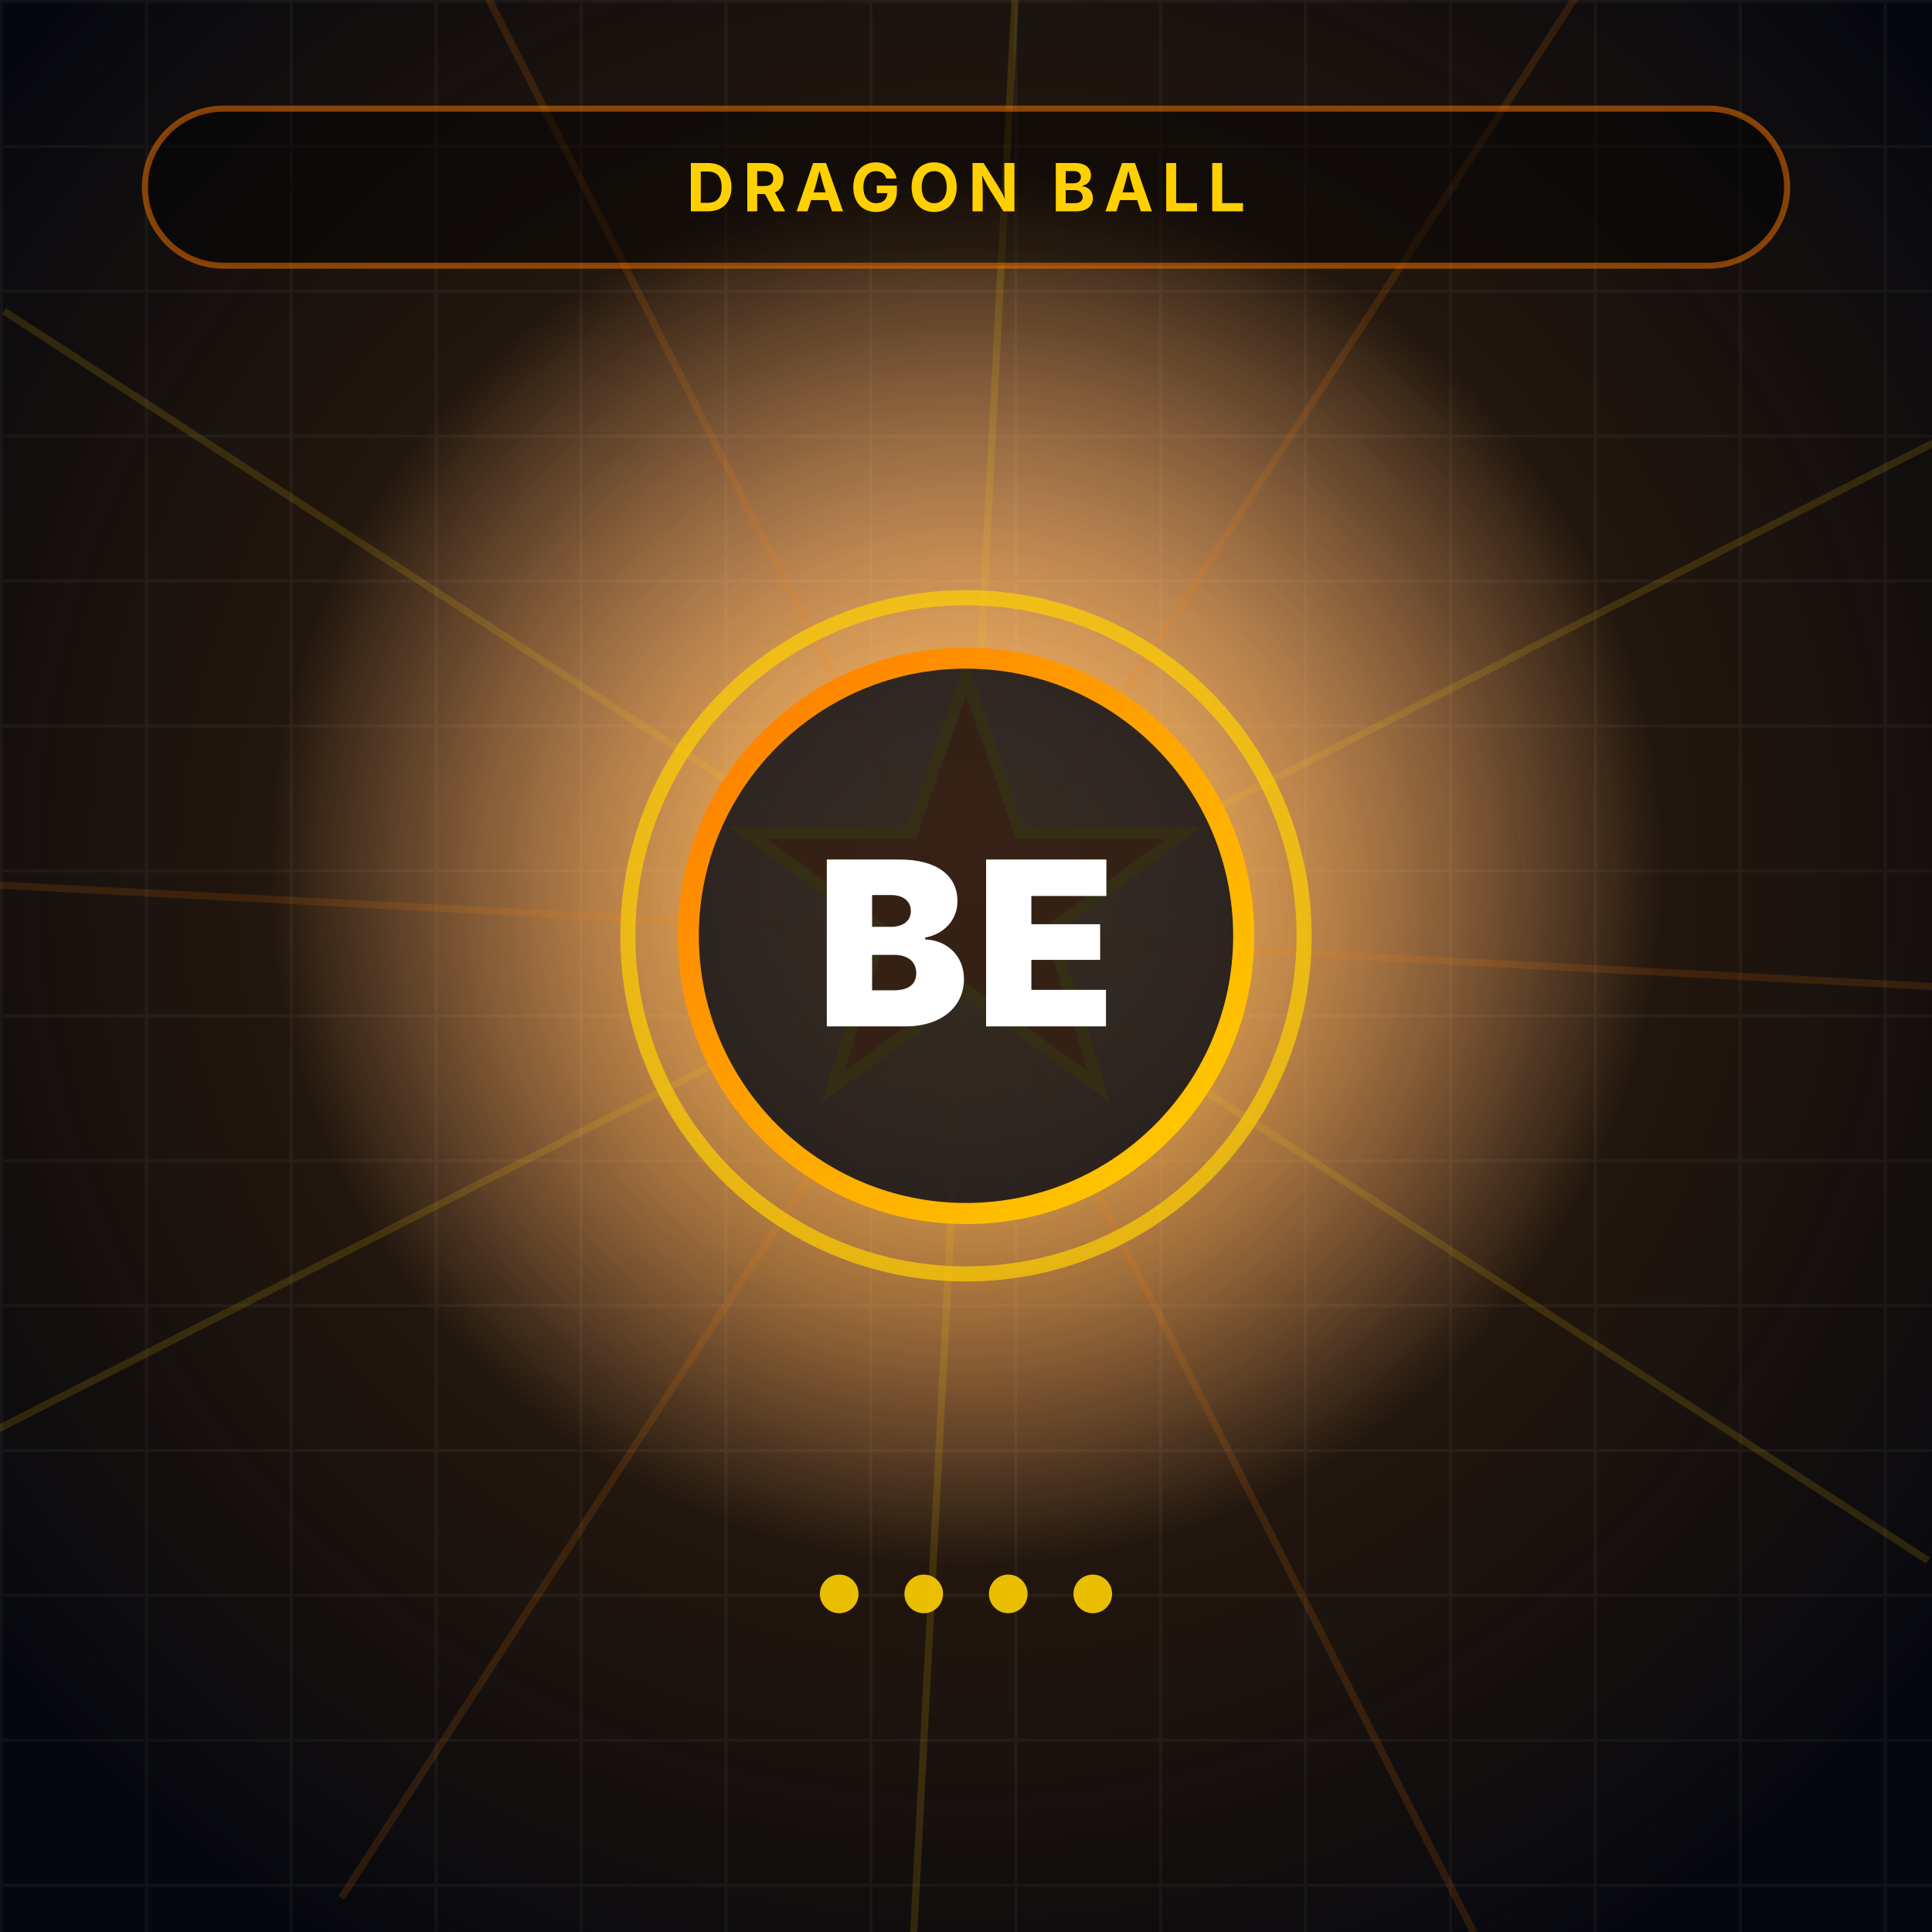
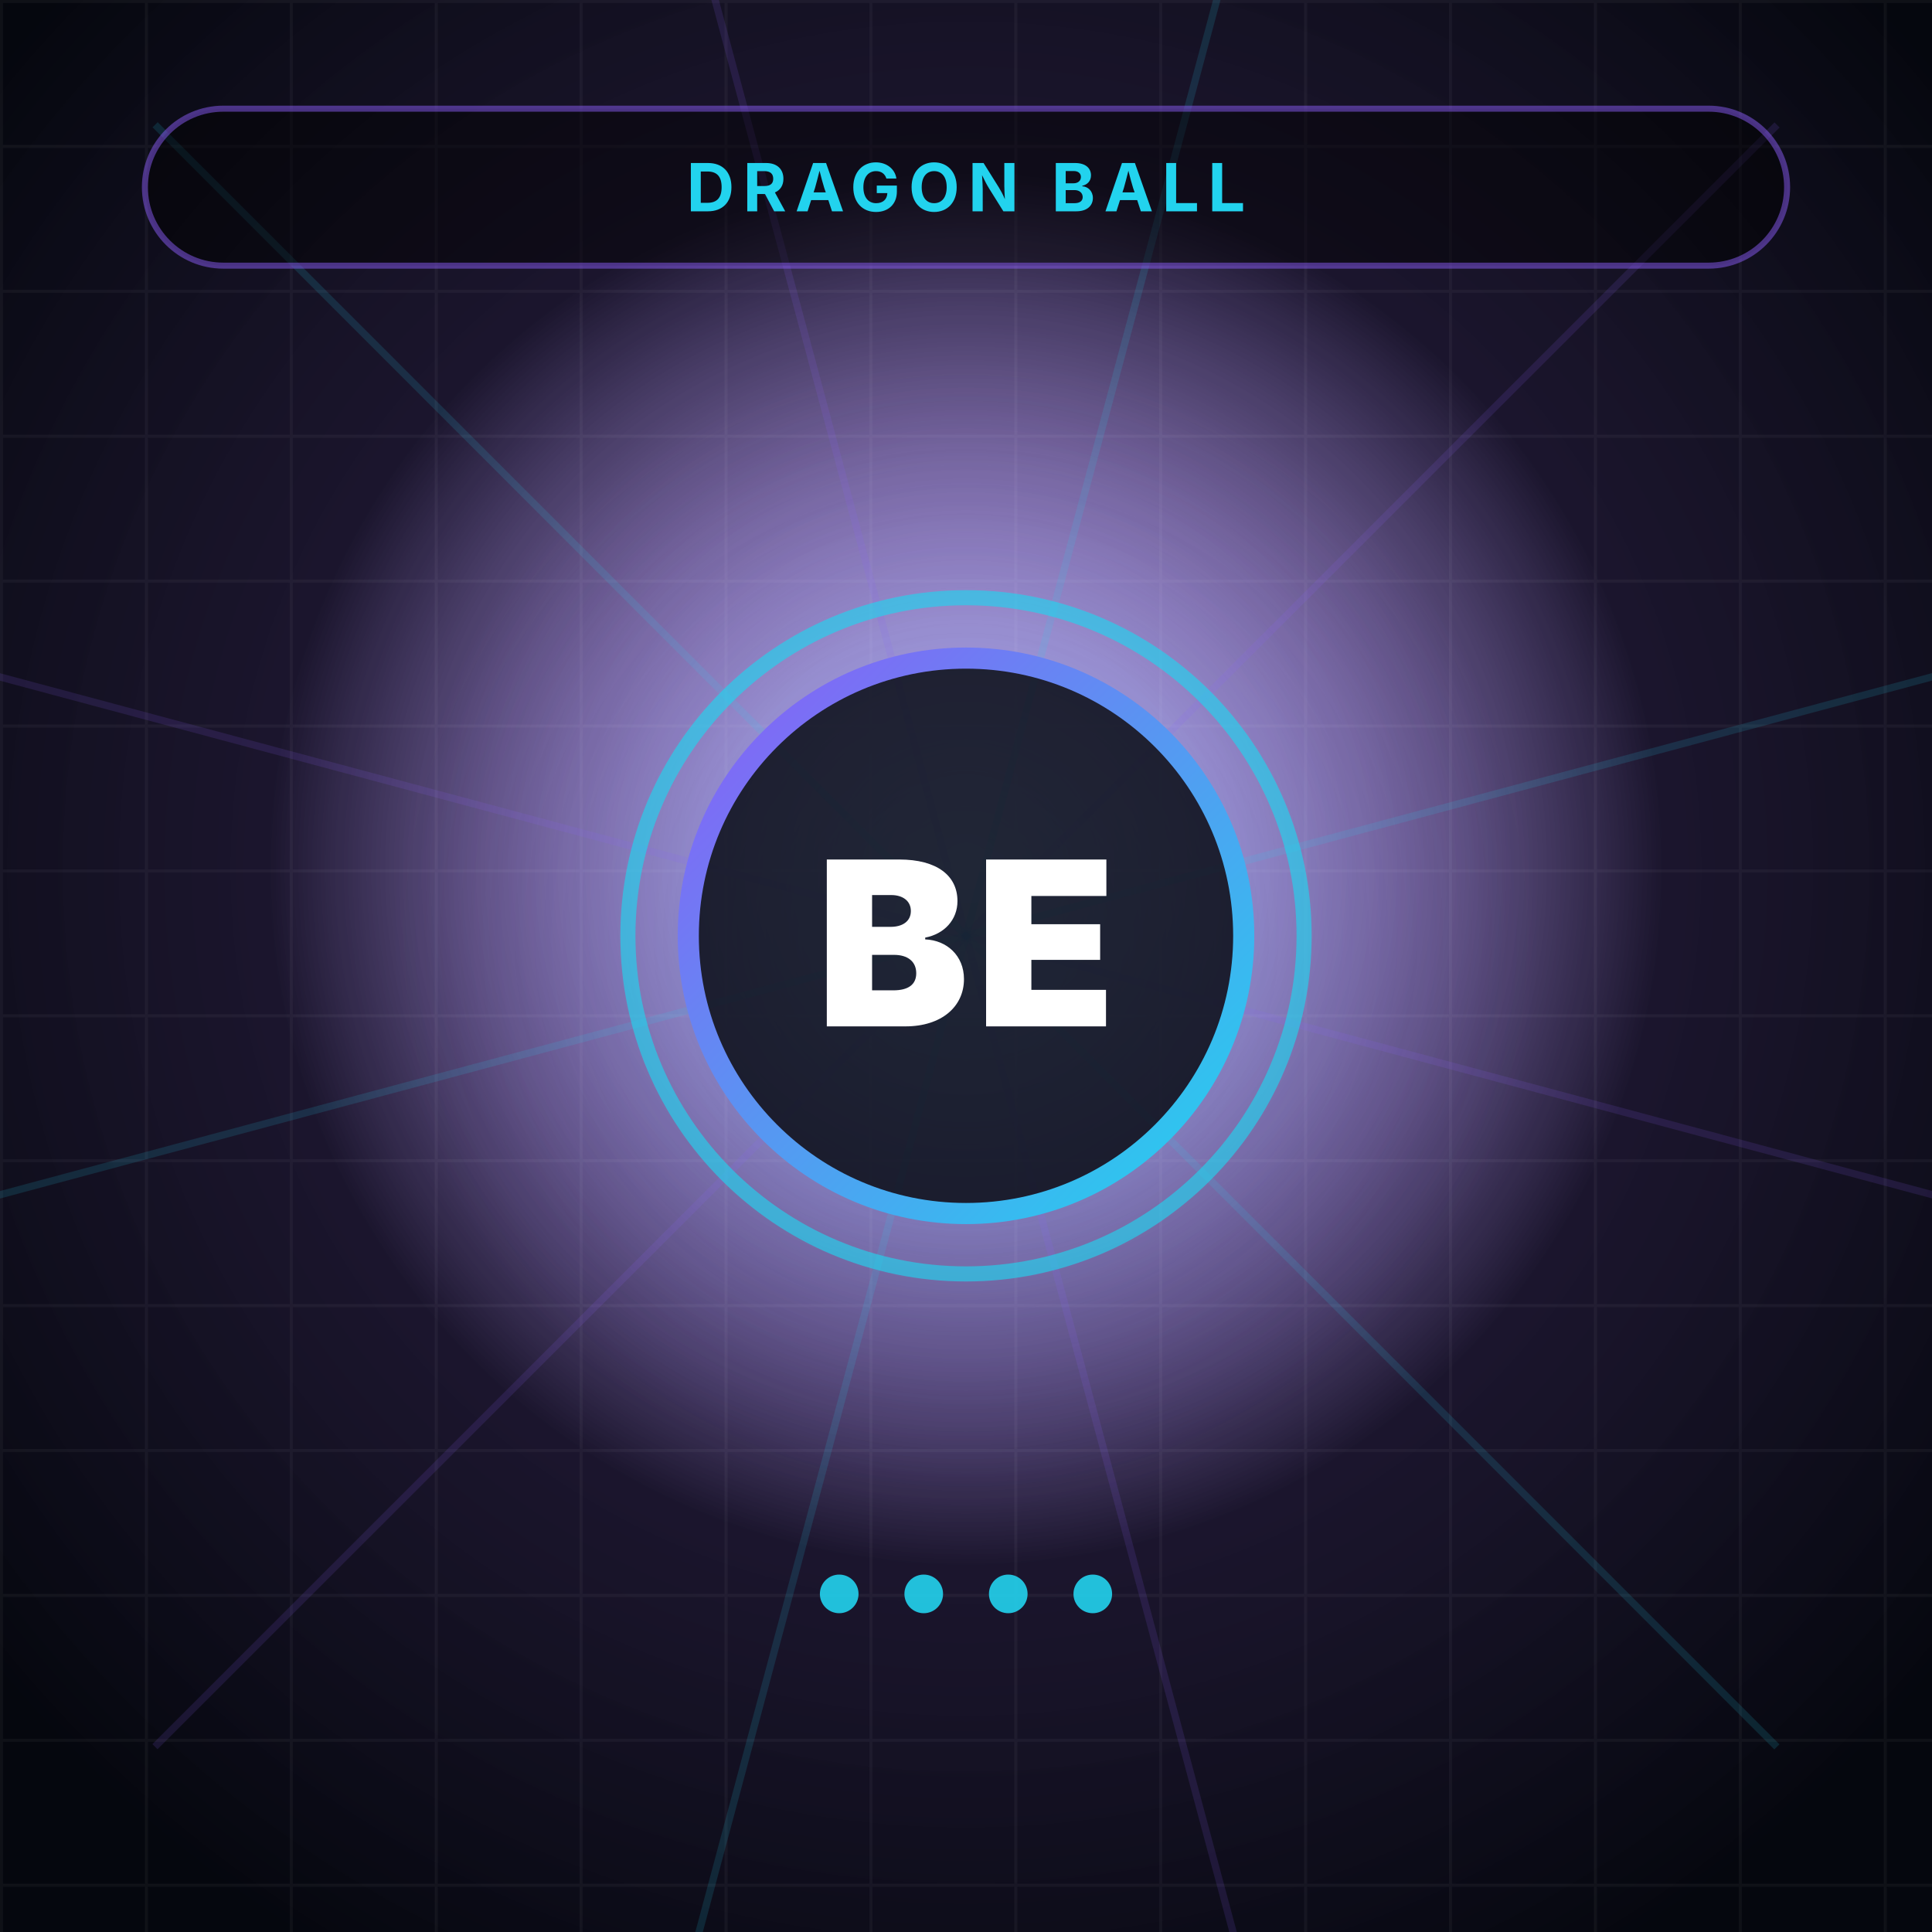
<svg xmlns="http://www.w3.org/2000/svg" viewBox="0 0 320 320" width="320" height="320">
  <defs>
    <radialGradient id="bgGrad" cx="50%" cy="45%" r="65%">
-       <stop offset="0%" stop-color="#ff7a00" stop-opacity="0.34" />
-       <stop offset="55%" stop-color="#1a0e05" stop-opacity="0.96" />
+       <stop offset="0%" stop-color="#8b5cf6" stop-opacity="0.36" />
+       <stop offset="55%" stop-color="#130d26" stop-opacity="0.96" />
      <stop offset="100%" stop-color="#05070e" stop-opacity="1" />
    </radialGradient>
    <radialGradient id="glow" cx="50%" cy="50%" r="50%">
-       <stop offset="0%" stop-color="#ffd000" stop-opacity="0.7" />
-       <stop offset="100%" stop-color="#ff7a00" stop-opacity="0" />
+       <stop offset="0%" stop-color="#22d3ee" stop-opacity="0.7" />
+       <stop offset="100%" stop-color="#8b5cf6" stop-opacity="0" />
    </radialGradient>
    <linearGradient id="badgeGrad" x1="0%" y1="0%" x2="100%" y2="100%">
-       <stop offset="0%" stop-color="#ff7a00" />
-       <stop offset="100%" stop-color="#ffd000" />
+       <stop offset="0%" stop-color="#8b5cf6" />
+       <stop offset="100%" stop-color="#22d3ee" />
    </linearGradient>
    <pattern id="grid" width="24" height="24" patternUnits="userSpaceOnUse">
      <path d="M 24 0 L 0 0 0 24" fill="none" stroke="#ffffff" stroke-opacity="0.04" stroke-width="1" />
    </pattern>
  </defs>
  <rect width="320" height="320" fill="url(#bgGrad)" />
  <rect width="320" height="320" fill="url(#grid)" />
-   <g transform="rotate(3 160 155)">
-     <line x1="160" y1="155" x2="350" y2="155" stroke="#ff7a00" stroke-width="1.2" opacity="0.14" />
-     <line x1="160" y1="155" x2="324.545" y2="250" stroke="#ffd000" stroke-width="1.2" opacity="0.14" />
-     <line x1="160" y1="155" x2="255" y2="319.545" stroke="#ff7a00" stroke-width="1.2" opacity="0.14" />
-     <line x1="160" y1="155" x2="160" y2="345" stroke="#ffd000" stroke-width="1.2" opacity="0.14" />
-     <line x1="160" y1="155" x2="65" y2="319.545" stroke="#ff7a00" stroke-width="1.2" opacity="0.14" />
-     <line x1="160" y1="155" x2="-4.545" y2="250" stroke="#ffd000" stroke-width="1.2" opacity="0.14" />
-     <line x1="160" y1="155" x2="-30" y2="155" stroke="#ff7a00" stroke-width="1.2" opacity="0.14" />
-     <line x1="160" y1="155" x2="-4.545" y2="60" stroke="#ffd000" stroke-width="1.2" opacity="0.14" />
-     <line x1="160" y1="155" x2="65" y2="-9.545" stroke="#ff7a00" stroke-width="1.2" opacity="0.14" />
-     <line x1="160" y1="155" x2="160" y2="-35" stroke="#ffd000" stroke-width="1.2" opacity="0.14" />
-     <line x1="160" y1="155" x2="255" y2="-9.545" stroke="#ff7a00" stroke-width="1.2" opacity="0.14" />
-     <line x1="160" y1="155" x2="324.545" y2="60" stroke="#ffd000" stroke-width="1.2" opacity="0.14" />
+   <g transform="rotate(15 160 155)">
+     <line x1="160" y1="155" x2="350.0" y2="155.0" stroke="#8b5cf6" stroke-width="1.2" opacity="0.14" />
+     <line x1="160" y1="155" x2="324.5" y2="250.0" stroke="#22d3ee" stroke-width="1.2" opacity="0.14" />
+     <line x1="160" y1="155" x2="255.0" y2="319.5" stroke="#8b5cf6" stroke-width="1.2" opacity="0.14" />
+     <line x1="160" y1="155" x2="160.0" y2="345.0" stroke="#22d3ee" stroke-width="1.2" opacity="0.14" />
+     <line x1="160" y1="155" x2="65.0" y2="319.5" stroke="#8b5cf6" stroke-width="1.2" opacity="0.14" />
+     <line x1="160" y1="155" x2="-4.5" y2="250.0" stroke="#22d3ee" stroke-width="1.2" opacity="0.14" />
+     <line x1="160" y1="155" x2="-30.0" y2="155.0" stroke="#8b5cf6" stroke-width="1.2" opacity="0.14" />
+     <line x1="160" y1="155" x2="-4.5" y2="60.0" stroke="#22d3ee" stroke-width="1.2" opacity="0.14" />
+     <line x1="160" y1="155" x2="65.0" y2="-9.5" stroke="#8b5cf6" stroke-width="1.2" opacity="0.14" />
+     <line x1="160" y1="155" x2="160.0" y2="-35.0" stroke="#22d3ee" stroke-width="1.2" opacity="0.14" />
+     <line x1="160" y1="155" x2="255.0" y2="-9.5" stroke="#8b5cf6" stroke-width="1.2" opacity="0.14" />
+     <line x1="160" y1="155" x2="324.5" y2="60.0" stroke="#22d3ee" stroke-width="1.2" opacity="0.14" />
  </g>
  <circle cx="160" cy="155" r="95" fill="url(#glow)" opacity="0.35" />
-   <circle cx="160" cy="155" r="76" fill="url(#glow)" opacity="0.35" />
-   <circle cx="160" cy="155" r="56" fill="none" stroke="#ffd000" stroke-width="2.5" opacity="0.7" />
-   <polygon points="160,112 169,138 196,138 174,154 182,180 160,164 138,180 146,154 124,138 151,138" fill="#ff7a00" stroke="#ffd000" stroke-width="2" opacity="0.85" />
-   <circle cx="160" cy="155" r="46" fill="#090c16" fill-opacity="0.82" stroke="url(#badgeGrad)" stroke-width="3.5" />
+   <circle cx="160" cy="155" r="56" fill="none" stroke="#22d3ee" stroke-width="2.5" opacity="0.65" />
+   <circle cx="160" cy="155" r="46" fill="#090c16" fill-opacity="0.85" stroke="url(#badgeGrad)" stroke-width="3.5" />
  <text x="160" y="170" text-anchor="middle" font-family="system-ui, -apple-system, 'Segoe UI', sans-serif" font-weight="900" font-size="38" letter-spacing="1" fill="#ffffff">BE</text>
-   <rect x="24" y="18" width="272" height="26" rx="13" fill="#000000" fill-opacity="0.45" stroke="#ff7a00" stroke-opacity="0.5" />
-   <text x="160" y="35" text-anchor="middle" font-family="system-ui, -apple-system, 'Segoe UI', sans-serif" font-weight="700" font-size="11" letter-spacing="1.4" fill="#ffd000">DRAGON BALL</text>
-   <circle cx="139" cy="264" r="3.2" fill="#ffd000" opacity="0.9" />
-   <circle cx="153" cy="264" r="3.2" fill="#ffd000" opacity="0.9" />
-   <circle cx="167" cy="264" r="3.2" fill="#ffd000" opacity="0.9" />
-   <circle cx="181" cy="264" r="3.2" fill="#ffd000" opacity="0.9" />
+   <rect x="24" y="18" width="272" height="26" rx="13" fill="#000000" fill-opacity="0.45" stroke="#8b5cf6" stroke-opacity="0.5" />
+   <text x="160" y="35" text-anchor="middle" font-family="system-ui, -apple-system, 'Segoe UI', sans-serif" font-weight="700" font-size="11" letter-spacing="1.4" fill="#22d3ee">DRAGON BALL</text>
+   <circle cx="139.0" cy="264" r="3.2" fill="#22d3ee" opacity="0.9" />
+   <circle cx="153.0" cy="264" r="3.2" fill="#22d3ee" opacity="0.9" />
+   <circle cx="167.0" cy="264" r="3.2" fill="#22d3ee" opacity="0.9" />
+   <circle cx="181.0" cy="264" r="3.2" fill="#22d3ee" opacity="0.9" />
</svg>
